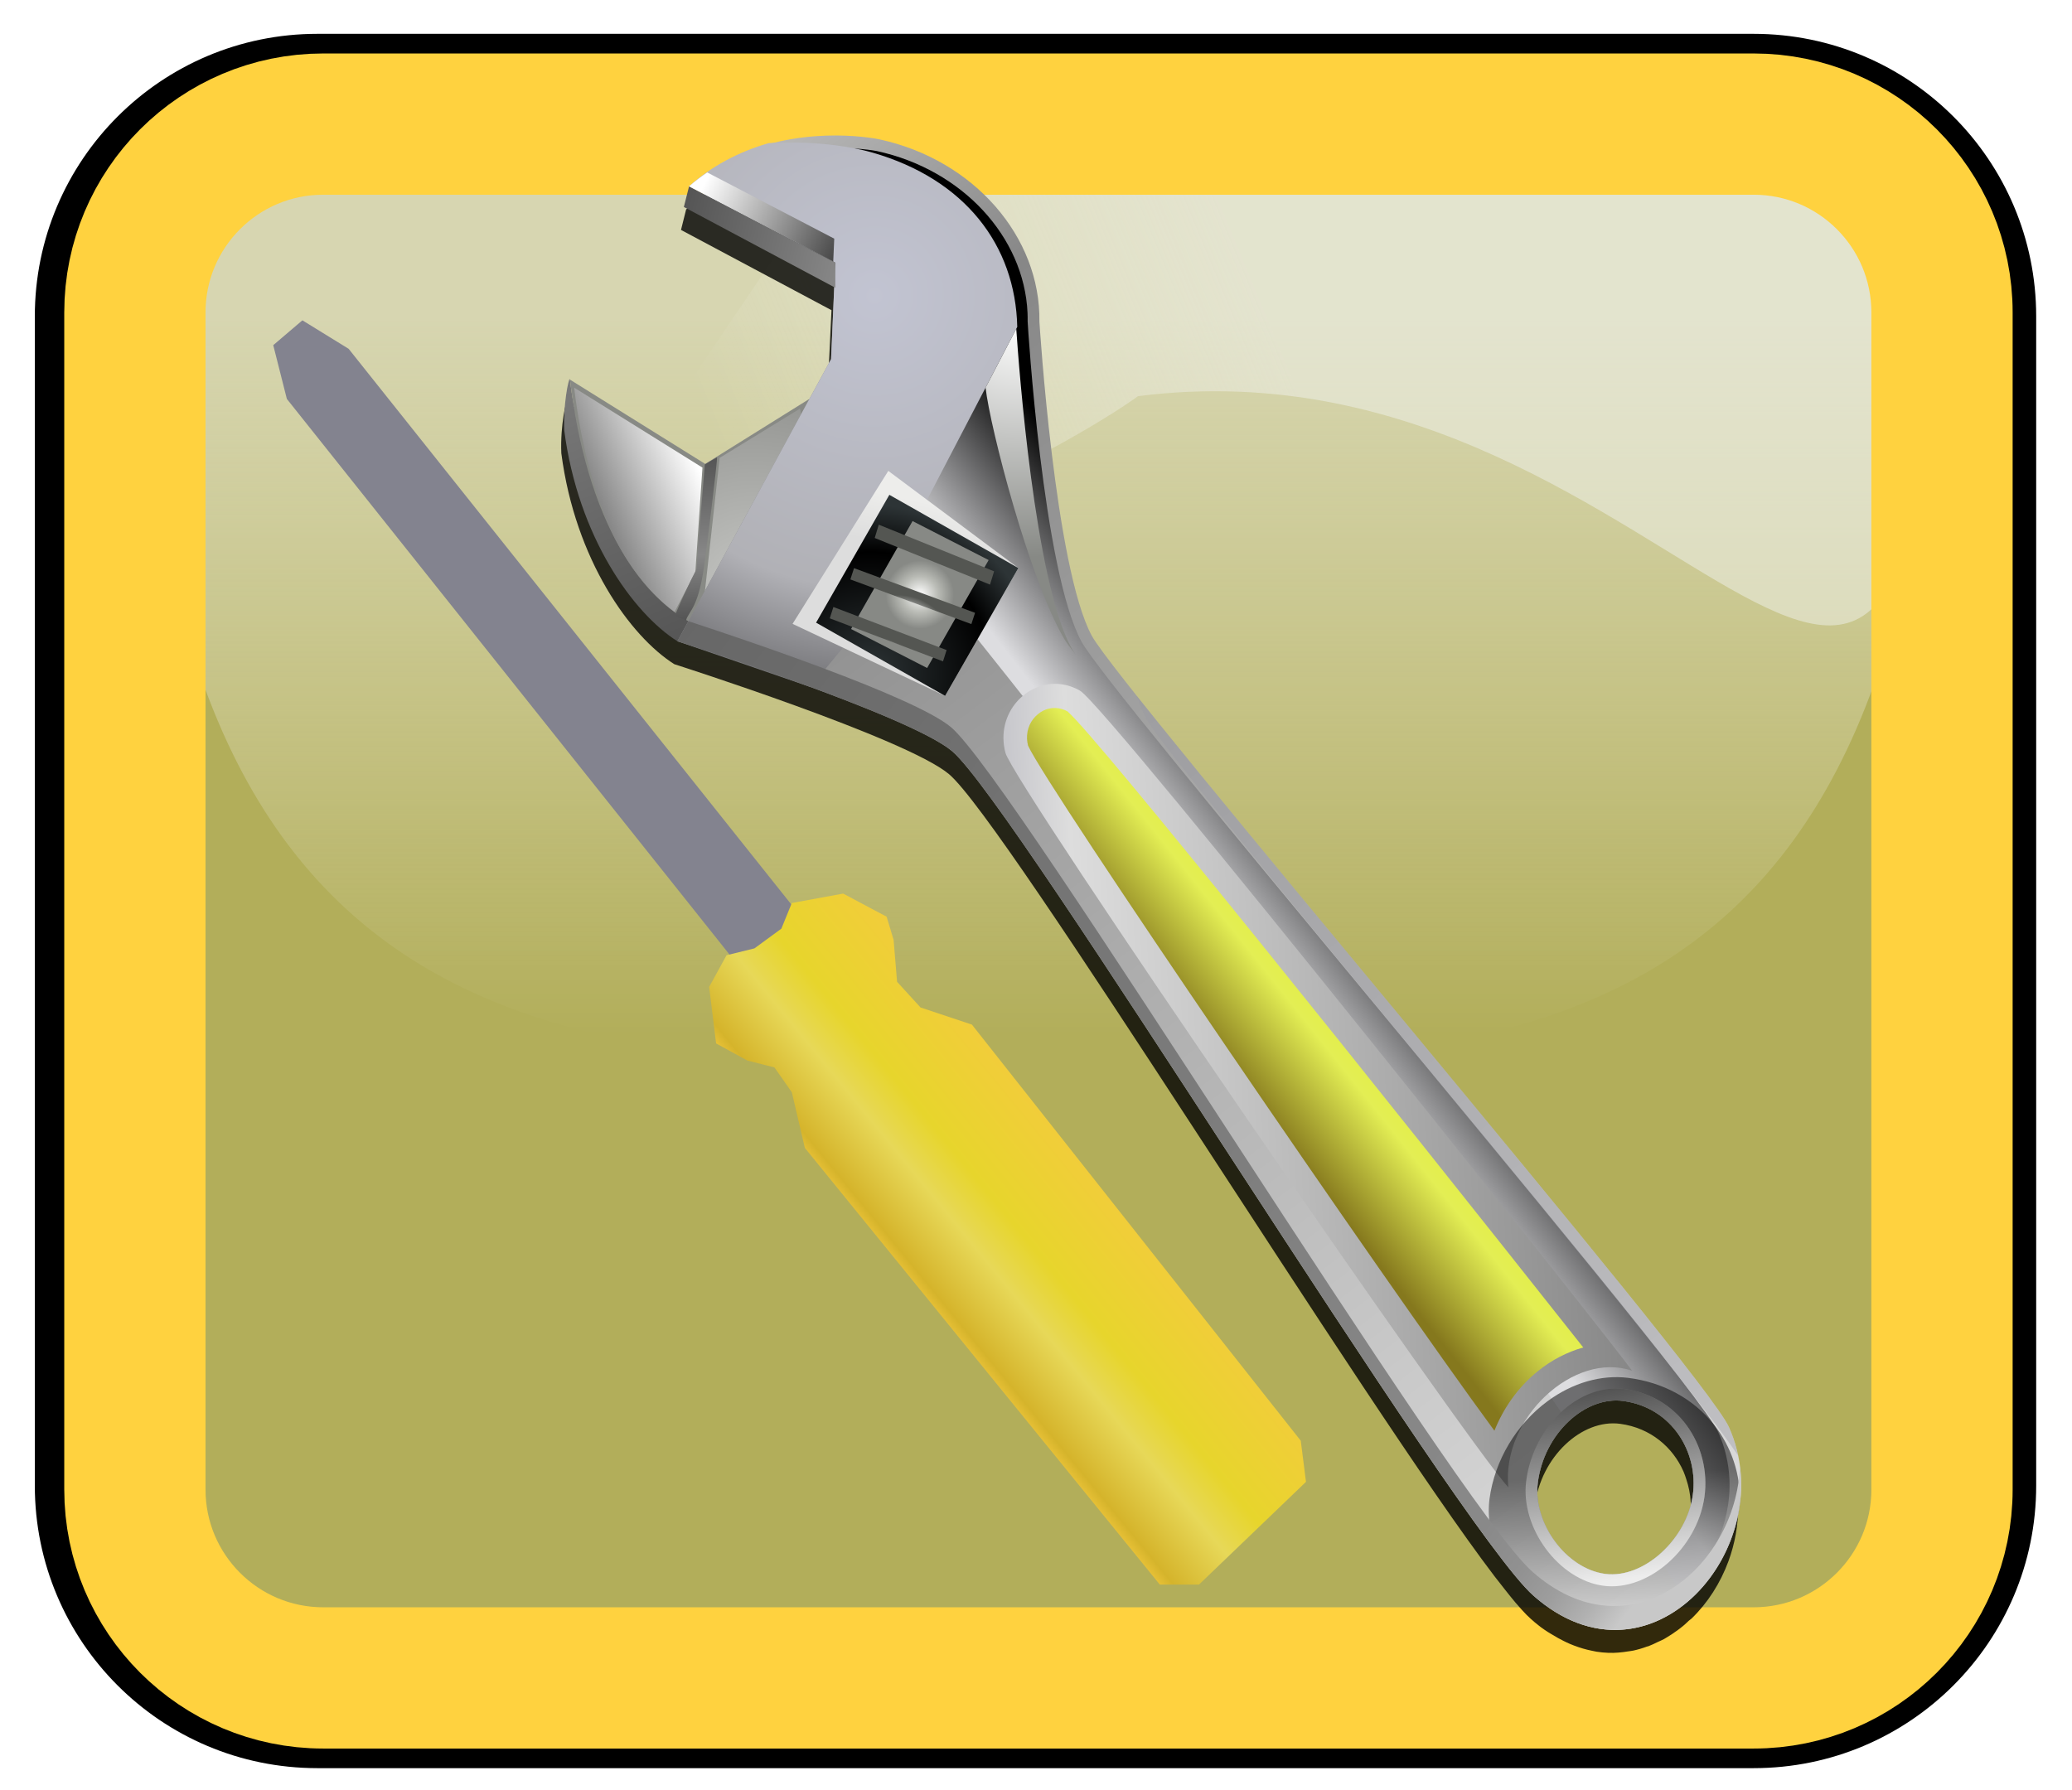
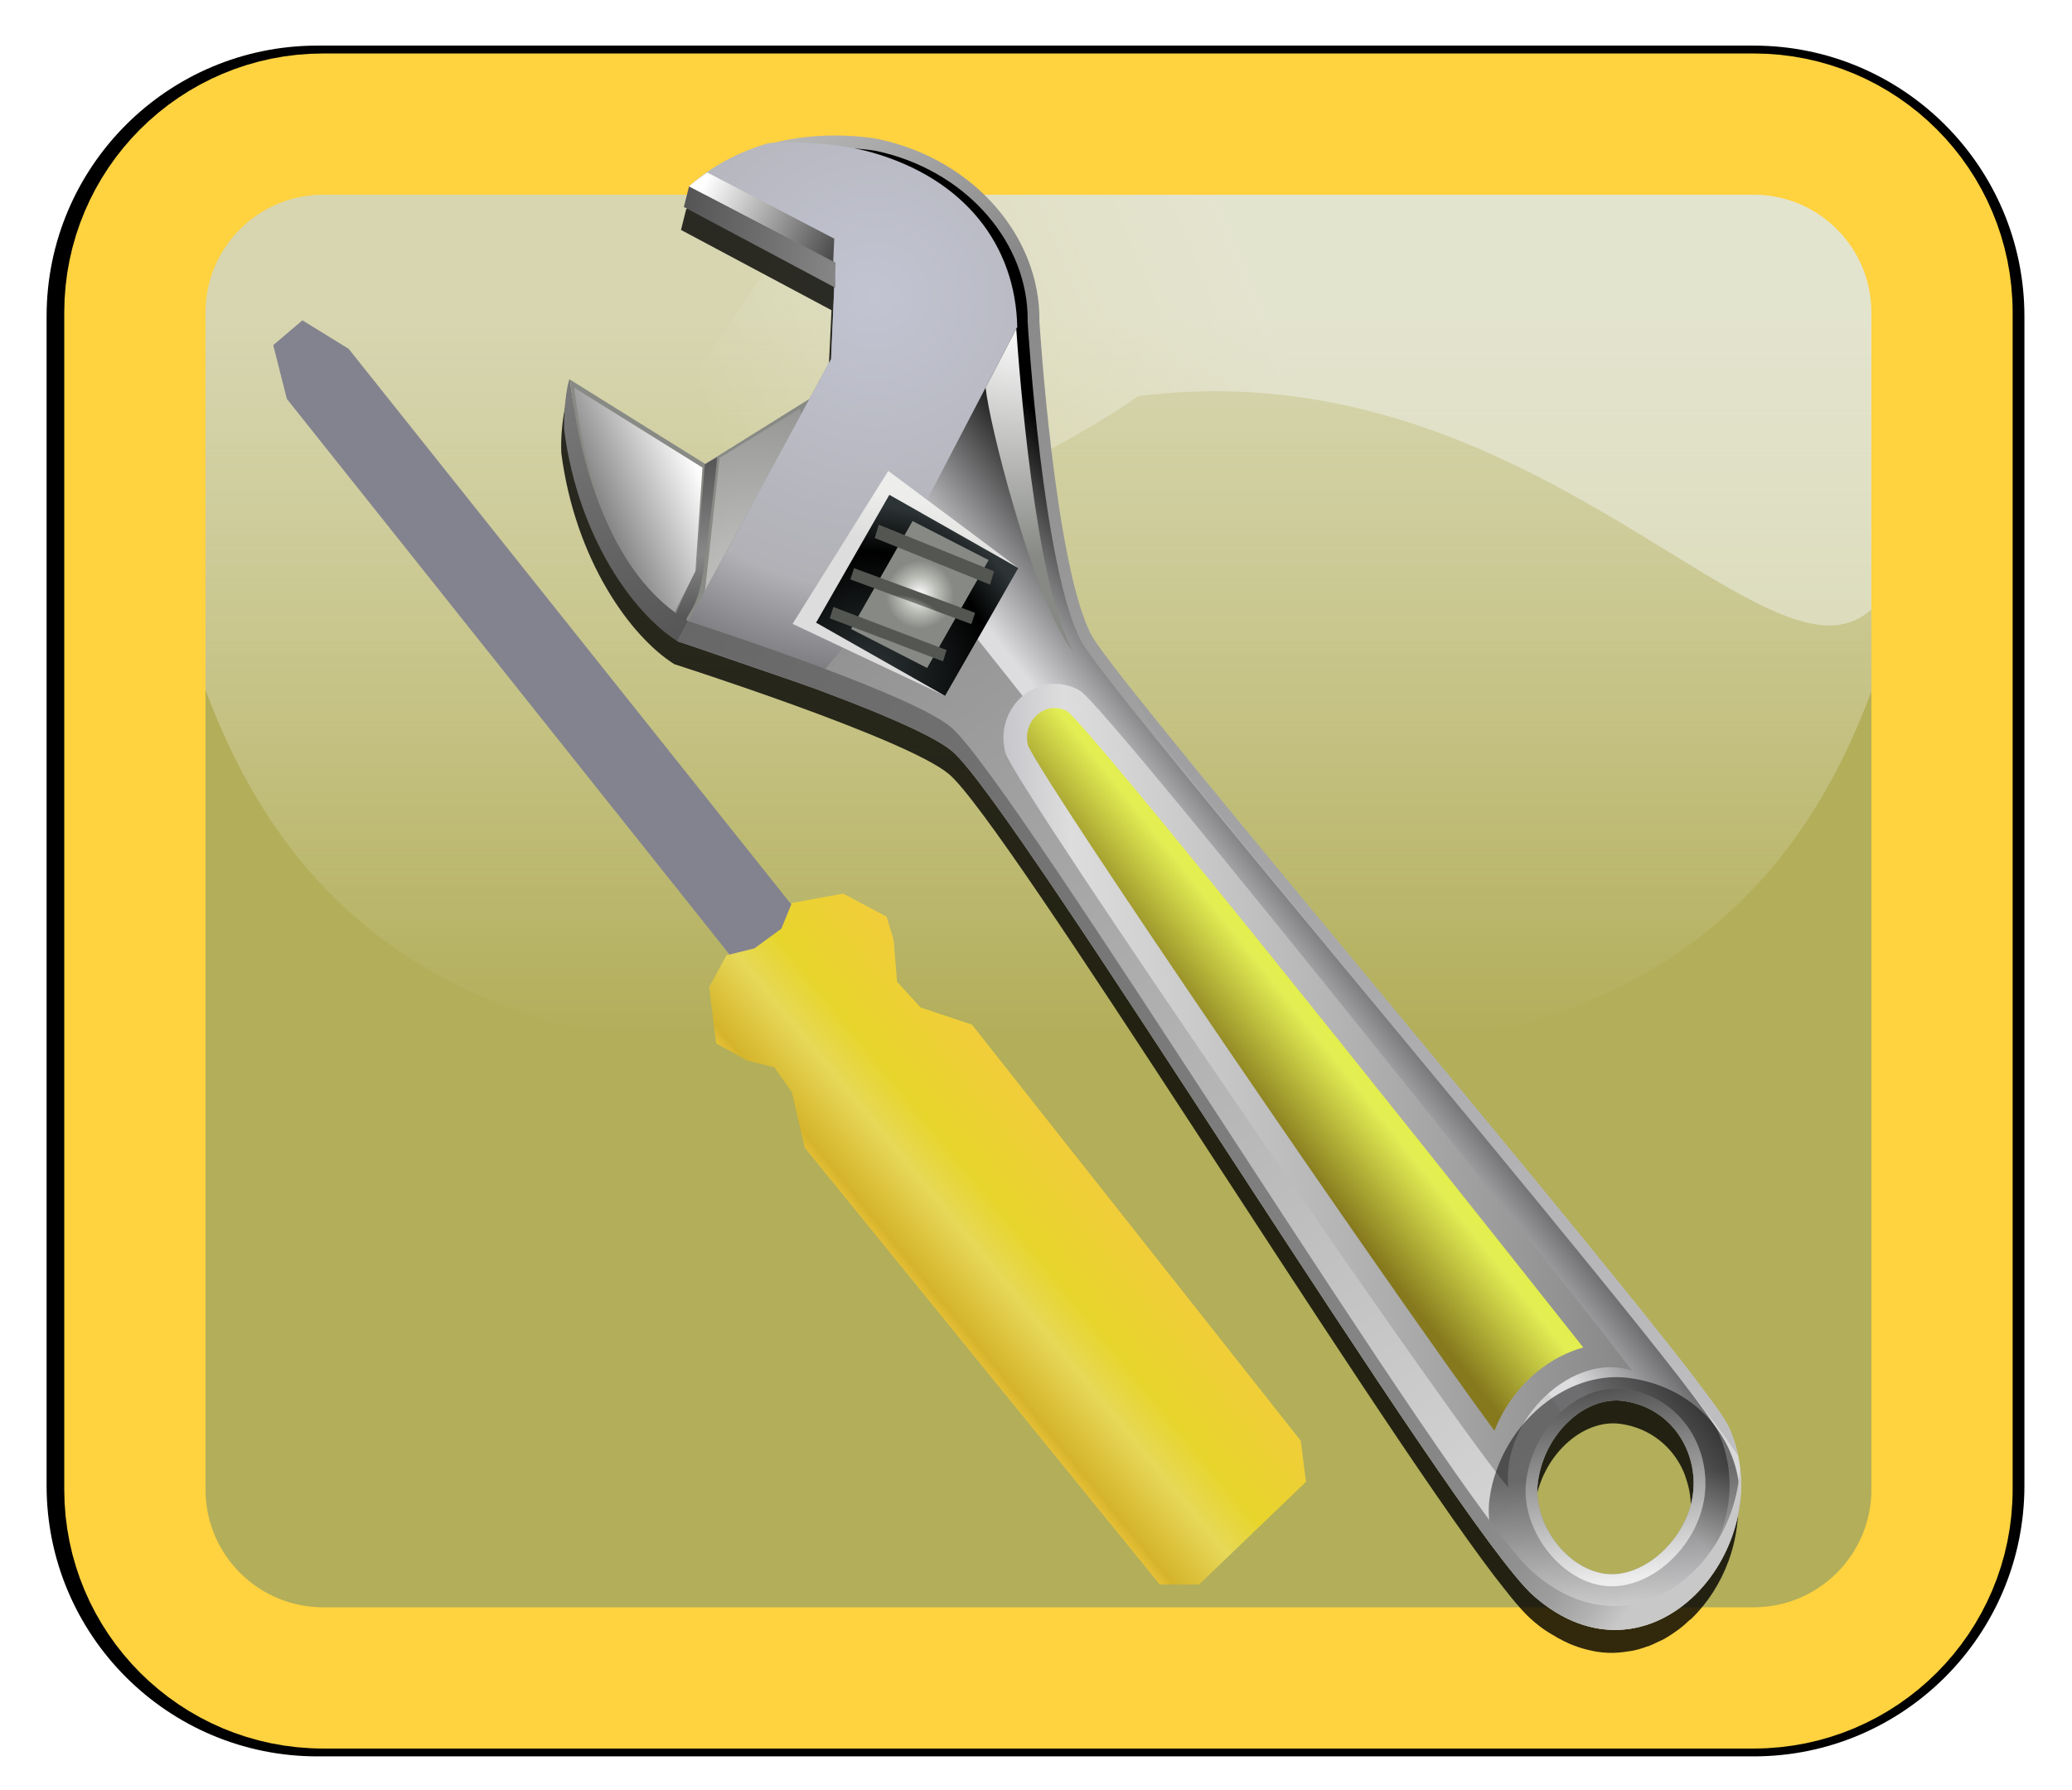
<svg xmlns="http://www.w3.org/2000/svg" version="1.1" baseProfile="full" width="88" height="76" viewBox="0 0 88.00 76.00" enable-background="new 0 0 88.00 76.00" xml:space="preserve">
-   <path fill="#B2AE5A" fill-opacity="1" stroke-width="2" stroke-linejoin="round" stroke="#000000" stroke-opacity="1" d="M 13.479,2.437L 74.479,2.437C 80.554,2.437 85.479,7.362 85.479,13.438L 85.479,63.104C 85.479,69.179 80.554,74.104 74.479,74.104L 13.479,74.104C 7.404,74.104 2.479,69.179 2.479,63.104L 2.479,13.438C 2.479,7.362 7.404,2.437 13.479,2.437 Z " />
+   <path fill="#B2AE5A" fill-opacity="1" stroke-linejoin="round" stroke="#000000" stroke-opacity="1" d="M 13.479,2.437L 74.479,2.437C 80.554,2.437 85.479,7.362 85.479,13.438L 85.479,63.104C 85.479,69.179 80.554,74.104 74.479,74.104L 13.479,74.104C 7.404,74.104 2.479,69.179 2.479,63.104L 2.479,13.438C 2.479,7.362 7.404,2.437 13.479,2.437 Z " />
  <linearGradient id="SVGID_Fill1_" gradientUnits="objectBoundingBox" x1="0.504" y1="-0.275" x2="2.054" y2="-0.275" gradientTransform="rotate(90 0.503869 -0.274908)">
    <stop offset="0.316" stop-color="#F0F1EC" stop-opacity="0.592" />
    <stop offset="0.8" stop-color="#FFFFFF" stop-opacity="0" />
  </linearGradient>
  <path fill="url(#SVGID_Fill1_)" stroke-width="0.2" stroke-linejoin="round" d="M 73.499,4.922L 15.388,4.922C 12.354,4.922 8.58,5.769 5.812,9.567L 5.878,9.567C 5.944,45.166 24.044,45.287 44.422,45.287C 64.799,45.287 82.108,44.942 82.438,9.483L 82.438,9.511C 80.988,7.444 79.077,5.322 73.499,4.922 Z " />
  <linearGradient id="SVGID_Fill2_" gradientUnits="objectBoundingBox" x1="0.94" y1="0.437" x2="2.525" y2="0.437" gradientTransform="rotate(170.5466 0.940186 0.437275)">
    <stop offset="0.274" stop-color="#F0F1EC" stop-opacity="0.502" />
    <stop offset="0.563" stop-color="#FFFFFF" stop-opacity="0" />
  </linearGradient>
  <path fill="url(#SVGID_Fill2_)" stroke-width="0.2" stroke-linejoin="round" d="M 73.268,4.875L 56.281,6.737C 53.247,6.737 37.13,4.949 34.363,8.748L 26.281,20.664C 30.64,27.669 45.959,18.578 48.331,16.828C 71.962,13.812 81.877,44.896 82.207,9.437L 82.207,9.464C 80.757,7.398 78.847,5.275 73.268,4.875 Z " />
  <path fill="none" stroke-width="6" stroke-linejoin="round" stroke="#FFD23F" stroke-opacity="1" d="M 13.729,5.271L 74.479,5.271C 78.897,5.271 82.479,8.853 82.479,13.271L 82.479,63.271C 82.479,67.689 78.897,71.271 74.479,71.271L 13.729,71.271C 9.311,71.271 5.729,67.689 5.729,63.271L 5.729,13.271C 5.729,8.853 9.311,5.271 13.729,5.271 Z " />
  <linearGradient id="SVGID_Fill3_" gradientUnits="objectBoundingBox" x1="0.384" y1="-0.054" x2="1.499" y2="-0.054" gradientTransform="rotate(135.748 0.384323 -0.054269)">
    <stop offset="0.391" stop-color="#83838F" stop-opacity="1" />
    <stop offset="0.46" stop-color="#4F4F5E" stop-opacity="1" />
    <stop offset="0.53" stop-color="#8D8D99" stop-opacity="1" />
    <stop offset="0.614" stop-color="#AAABB9" stop-opacity="1" />
  </linearGradient>
  <path fill="url(#SVGID_Fill3_)" stroke-width="0.2" stroke-linejoin="round" d="M 11.605,14.661L 12.843,13.606L 14.807,14.816L 34.42,39.437L 31.745,41.502L 12.183,16.945L 11.605,14.661 Z " />
  <linearGradient id="SVGID_Fill4_" gradientUnits="objectBoundingBox" x1="0.891" y1="0.244" x2="1.815" y2="0.244" gradientTransform="rotate(136.3901 0.890847 0.243554)">
    <stop offset="0.256" stop-color="#F5CA3F" stop-opacity="1" />
    <stop offset="0.474" stop-color="#E7D52C" stop-opacity="1" />
    <stop offset="0.549" stop-color="#E7D858" stop-opacity="1" />
    <stop offset="0.651" stop-color="#D5B42B" stop-opacity="1" />
    <stop offset="0.684" stop-color="#F5CA3F" stop-opacity="1" />
  </linearGradient>
  <path fill="url(#SVGID_Fill4_)" stroke-width="0.2" stroke-linejoin="round" d="M 33.185,39.447L 32.04,40.284L 30.857,40.575L 30.118,41.921L 30.414,44.321L 31.744,45.049L 32.89,45.34L 33.629,46.394L 34.183,48.758L 49.259,67.307L 50.922,67.307L 55.467,62.943L 55.245,61.197L 41.278,43.521L 39.097,42.794L 38.1,41.703L 37.952,39.92L 37.656,38.938L 35.809,37.956L 33.629,38.356L 33.185,39.447 Z " />
  <path fill="none" stroke-width="1.333" stroke-linejoin="round" stroke="#BDAA28" stroke-opacity="1" d="M 45.337,30.215C 46.637,31.35 58.656,46.374 67.243,57.235C 66.571,57.424 65.906,57.758 65.297,58.254C 64.455,58.94 63.849,59.823 63.47,60.771C 58.8,54.43 44.458,33.443 43.662,31.671C 43.639,31.576 43.623,31.482 43.619,31.389C 43.6,30.966 43.77,30.581 44.102,30.319C 44.47,30.028 44.929,29.996 45.337,30.215 Z " />
  <path fill="#000000" fill-opacity="0.804" stroke-width="0.2" stroke-linejoin="round" d="M 68.817,60.479C 67.178,60.256 65.438,61.886 65.185,63.962C 64.976,65.679 66.39,67.595 68.029,67.819C 69.669,68.044 71.499,66.369 71.763,64.489C 71.779,64.375 71.803,64.252 71.808,64.139C 71.813,64.025 71.811,63.911 71.806,63.798C 71.79,63.46 71.72,63.134 71.613,62.815C 71.578,62.708 71.546,62.609 71.501,62.506C 71.05,61.48 70.112,60.656 68.817,60.479 Z M 37.004,6.848C 37.141,6.871 37.223,6.891 37.226,6.892C 41.242,7.761 44.071,11.038 44.019,14.639C 44.02,14.655 44.674,25.076 46.242,27.975C 47.471,30.251 72.224,59.196 73.302,61.591C 74.001,63.141 73.952,64.824 73.412,66.307C 73.066,67.245 72.527,68.088 71.84,68.752C 71.804,68.787 71.758,68.811 71.722,68.845C 71.659,68.902 71.596,68.968 71.532,69.022C 71.444,69.097 71.354,69.166 71.262,69.235C 71.092,69.361 70.913,69.481 70.732,69.585C 70.71,69.598 70.688,69.611 70.666,69.624C 70.582,69.67 70.495,69.704 70.408,69.745C 70.275,69.809 70.142,69.876 70.005,69.926L 69.959,69.936C 69.859,69.971 69.759,70.008 69.657,70.037C 69.605,70.051 69.553,70.066 69.501,70.079C 69.457,70.089 69.418,70.1 69.375,70.109C 69.304,70.124 69.231,70.132 69.158,70.143C 68.885,70.188 68.599,70.216 68.316,70.206C 68.149,70.201 67.975,70.183 67.806,70.157C 67.735,70.146 67.67,70.13 67.599,70.115C 67.35,70.065 67.105,69.993 66.853,69.897C 66.796,69.875 66.737,69.853 66.68,69.828C 66.589,69.79 66.498,69.745 66.408,69.701C 66.25,69.624 66.099,69.538 65.94,69.441C 65.877,69.401 65.806,69.365 65.743,69.323C 65.652,69.262 65.555,69.201 65.464,69.133C 65.432,69.109 65.399,69.083 65.367,69.058C 65.243,68.963 65.12,68.858 64.998,68.748C 64.897,68.659 64.776,68.534 64.648,68.394C 64.561,68.3 64.456,68.181 64.357,68.064C 64.225,67.909 64.05,67.686 63.898,67.495C 63.768,67.331 63.625,67.151 63.468,66.946C 57.952,59.698 42.711,34.902 40.303,32.881C 38.486,31.357 28.641,28.213 28.641,28.213C 26.774,27.037 24.429,23.784 23.84,19.251C 23.788,18.076 24.062,16.883 24.085,17.101L 29.833,20.678L 34.253,17.914L 35.168,16.221L 35.314,13.176L 28.923,9.766L 29.14,8.896C 32.123,6.271 36.048,6.695 37.004,6.848 Z " />
  <linearGradient id="SVGID_Fill5_" gradientUnits="objectBoundingBox" x1="0.861" y1="1.056" x2="3.227" y2="1.056" gradientTransform="rotate(256.9413 0.861223 1.055934)">
    <stop offset="0" stop-color="#545454" stop-opacity="1" />
    <stop offset="0.686" stop-color="#878787" stop-opacity="1" />
    <stop offset="1" stop-color="#878787" stop-opacity="1" />
  </linearGradient>
  <path fill="url(#SVGID_Fill5_)" stroke-width="0.2" stroke-linejoin="round" d="M 24.207,16.125C 24.735,21.026 28.024,25.221 29.867,25.76L 28.771,27.238C 26.904,26.061 24.553,22.814 23.964,18.28L 23.964,18.28C 23.916,17.197 24.144,16.092 24.197,16.099L 24.207,16.125 Z " />
  <path fill="#888A85" fill-opacity="1" stroke-width="0.2" stroke-linejoin="round" d="M 24.207,16.125L 29.95,19.705L 34.376,16.943C 34.742,17.673 33.235,27.484 31.077,27.077C 27.127,26.33 24.862,21.699 24.207,16.125 Z " />
  <linearGradient id="SVGID_Fill6_" gradientUnits="objectBoundingBox" x1="0.964" y1="0.351" x2="2.072" y2="0.351" gradientTransform="rotate(142.7084 0.963585 0.350584)">
    <stop offset="0" stop-color="#FFFFFF" stop-opacity="1" />
    <stop offset="0.639" stop-color="#878787" stop-opacity="1" />
    <stop offset="1" stop-color="#878787" stop-opacity="1" />
  </linearGradient>
  <path fill="url(#SVGID_Fill6_)" stroke-width="0.2" stroke-linejoin="round" d="M 29.834,19.862L 29.532,24.31L 28.65,25.992C 27.647,25.25 26.81,24.194 26.135,22.907L 26.135,22.907C 25.25,21.092 24.668,18.869 24.385,16.466L 29.834,19.862 Z " />
  <radialGradient id="SVGID_Fill7_" cx="32.018" cy="25.197" r="16.823" gradientUnits="userSpaceOnUse" gradientTransform="rotate(201.1746 32.01801 25.19704)">
    <stop offset="0" stop-color="#FFFFFF" stop-opacity="0.518" />
    <stop offset="1" stop-color="#3D3D3D" stop-opacity="0.518" />
  </radialGradient>
  <path fill="url(#SVGID_Fill7_)" stroke-width="0.2" stroke-linejoin="round" d="M 33.98,17.377L 33.989,17.407C 34.293,18.451 33.213,27.576 31.097,27.176C 30.63,27.087 30.178,26.943 29.758,26.75L 30.564,19.448L 33.969,17.36 Z " />
  <linearGradient id="SVGID_Fill8_" gradientUnits="objectBoundingBox" x1="0.927" y1="0.976" x2="2.485" y2="0.976" gradientTransform="rotate(242.3543 0.927189 0.975742)">
    <stop offset="0" stop-color="#DDDDDD" stop-opacity="1" />
    <stop offset="0.686" stop-color="#878787" stop-opacity="1" />
    <stop offset="0.894" stop-color="#DDDDDD" stop-opacity="1" />
    <stop offset="1" stop-color="#DDDDDD" stop-opacity="1" />
  </linearGradient>
  <path fill="url(#SVGID_Fill8_)" stroke-width="0.2" stroke-linejoin="round" d="M 37.35,5.919C 41.365,6.788 44.197,10.06 44.145,13.661L 44.145,13.661C 44.145,13.677 44.8,24.103 46.368,27.002L 46.368,27.002C 47.598,29.278 72.348,58.217 73.427,60.612L 73.427,60.612C 75.705,65.669 70.102,72.184 65.121,67.77L 65.121,67.77C 61.836,64.859 43.122,34.159 40.434,31.904L 40.434,31.904C 38.617,30.379 28.773,27.237 28.773,27.237L 35.297,15.253L 35.476,11.154L 29.265,7.916C 32.014,5.497 35.568,5.676 36.856,5.84L 36.856,5.84C 37.165,5.879 37.344,5.918 37.35,5.919 Z M 71.895,63.51C 72.148,61.703 71.019,59.792 68.947,59.508L 68.947,59.508C 67.308,59.283 65.565,60.913 65.312,62.989L 65.312,62.989C 65.102,64.707 66.52,66.626 68.159,66.851L 68.18,66.853L 68.18,66.853C 69.814,67.061 71.633,65.382 71.895,63.51 Z " />
  <linearGradient id="SVGID_Fill9_" gradientUnits="objectBoundingBox" x1="0.604" y1="0.44" x2="0.764" y2="0.44" gradientTransform="rotate(132.351 0.603554 0.44031)">
    <stop offset="0" stop-color="#000000" stop-opacity="1" />
    <stop offset="0.894" stop-color="#DDDDE0" stop-opacity="1" />
    <stop offset="1" stop-color="#DDDDE0" stop-opacity="1" />
  </linearGradient>
  <path fill="url(#SVGID_Fill9_)" stroke-width="0.2" stroke-linejoin="round" d="M 35.79,15.392L 35.989,10.848C 35.989,10.848 31.382,8.446 30.235,7.848C 33.341,5.658 37.199,6.407 37.243,6.417C 40.864,7.201 43.497,10.056 43.64,13.29C 43.645,13.411 43.647,13.534 43.645,13.655L 43.645,13.656C 43.653,13.838 44.292,24.22 45.929,27.249C 46.519,28.339 51.843,34.765 58.009,42.206C 64.429,49.953 72.418,59.594 72.972,60.825C 73.272,61.493 73.422,62.172 73.451,62.838C 73.536,64.763 72.604,66.566 71.361,67.628C 71.145,67.282 70.915,66.915 70.668,66.528C 71.55,65.823 72.225,64.756 72.39,63.579C 72.541,62.503 72.262,61.393 71.623,60.531C 71,59.69 70.074,59.148 69.016,59.002C 68.197,58.89 67.331,59.156 66.575,59.749C 66.482,59.823 66.394,59.904 66.306,59.985C 60.557,51.675 50.773,38.475 34.286,18.156C 35.154,16.561 35.79,15.392 35.79,15.392 Z " />
  <radialGradient id="SVGID_Fill10_" cx="37.141" cy="12.562" r="24.872" gradientUnits="userSpaceOnUse" gradientTransform="rotate(119.4169 37.14126 12.56231)">
    <stop offset="0" stop-color="#C2C4D2" stop-opacity="1" />
    <stop offset="0.5" stop-color="#B1B1B6" stop-opacity="1" />
    <stop offset="1" stop-color="#000000" stop-opacity="1" />
  </radialGradient>
  <path fill="url(#SVGID_Fill10_)" stroke-width="0.2" stroke-linejoin="round" d="M 37.056,6.482C 40.98,7.611 43.128,10.416 43.204,13.887L 39.149,21.66L 37.77,20.875L 34.889,26.541L 36.018,27.25L 34.419,29.181L 28.772,27.238L 35.297,15.253L 35.476,11.154L 29.265,7.916C 30.2,7.077 31.361,6.445 32.652,6.079L 32.652,6.079C 33.618,6.023 34.601,6.059 35.486,6.172L 35.486,6.172C 36.06,6.245 36.594,6.349 37.056,6.482 Z " />
  <linearGradient id="SVGID_Fill11_" gradientUnits="objectBoundingBox" x1="0.426" y1="0.905" x2="1.209" y2="0.905" gradientTransform="rotate(-77.7644 0.425592 0.905266)">
    <stop offset="0" stop-color="#DDDDDD" stop-opacity="1" />
    <stop offset="0.722" stop-color="#DDDDDD" stop-opacity="1" />
    <stop offset="1" stop-color="#EDEDEB" stop-opacity="1" />
  </linearGradient>
  <path fill="url(#SVGID_Fill11_)" stroke-width="0.2" stroke-linejoin="round" d="M 43.251,24.128L 40.139,29.558L 33.661,26.499L 37.727,20.001L 43.251,24.128 Z " />
  <radialGradient id="SVGID_Fill12_" cx="36.959" cy="28.613" r="7.165" gradientUnits="userSpaceOnUse" gradientTransform="rotate(177.4938 36.95925 28.61249)">
    <stop offset="0" stop-color="#2D3436" stop-opacity="1" />
    <stop offset="0.722" stop-color="#000000" stop-opacity="1" />
    <stop offset="1" stop-color="#2D3436" stop-opacity="1" />
  </radialGradient>
  <path fill="url(#SVGID_Fill12_)" stroke-width="0.2" stroke-linejoin="round" d="M 43.251,24.128L 40.139,29.558L 34.66,26.448L 37.772,21.018L 43.251,24.128 Z " />
  <radialGradient id="SVGID_Fill13_" cx="39.066" cy="25.258" r="1.449" gradientUnits="userSpaceOnUse" gradientTransform="rotate(203.7923 39.06569 25.25748)">
    <stop offset="0" stop-color="#FFFFFF" stop-opacity="1" />
    <stop offset="0.527" stop-color="#BABCB6" stop-opacity="1" />
    <stop offset="1" stop-color="#878985" stop-opacity="1" />
  </radialGradient>
  <path fill="url(#SVGID_Fill13_)" stroke-width="0.2" stroke-linejoin="round" d="M 41.989,23.789L 39.376,28.374L 36.145,26.718L 38.758,22.133L 41.989,23.789 Z " />
  <radialGradient id="SVGID_Fill14_" cx="39.003" cy="26.251" r="2.215" gradientUnits="userSpaceOnUse" gradientTransform="rotate(190.8937 39.00303 26.25102)">
    <stop offset="0" stop-color="#878985" stop-opacity="1" />
    <stop offset="0.621" stop-color="#FFFFFF" stop-opacity="1" />
    <stop offset="1" stop-color="#545652" stop-opacity="1" />
  </radialGradient>
  <path fill="url(#SVGID_Fill14_)" stroke-width="0.2" stroke-linejoin="round" d="M 42.22,24.267L 42.048,24.832L 37.15,22.851L 37.322,22.286L 42.22,24.267 Z " />
  <radialGradient id="SVGID_Fill15_" cx="37.123" cy="29.258" r="2.187" gradientUnits="userSpaceOnUse" gradientTransform="rotate(189.5453 37.1227 29.25823)">
    <stop offset="0" stop-color="#878985" stop-opacity="1" />
    <stop offset="0.621" stop-color="#FFFFFF" stop-opacity="1" />
    <stop offset="1" stop-color="#545652" stop-opacity="1" />
  </radialGradient>
  <path fill="url(#SVGID_Fill15_)" stroke-width="0.2" stroke-linejoin="round" d="M 40.203,27.612L 40.051,28.092L 35.242,26.264L 35.395,25.783L 40.203,27.612 Z " />
  <radialGradient id="SVGID_Fill16_" cx="38.167" cy="27.614" r="2.345" gradientUnits="userSpaceOnUse" gradientTransform="rotate(188.9564 38.16667 27.61411)">
    <stop offset="0" stop-color="#878985" stop-opacity="1" />
    <stop offset="0.621" stop-color="#FFFFFF" stop-opacity="1" />
    <stop offset="1" stop-color="#545652" stop-opacity="1" />
  </radialGradient>
  <path fill="url(#SVGID_Fill16_)" stroke-width="0.2" stroke-linejoin="round" d="M 41.412,26.03L 41.255,26.509L 36.116,24.612L 36.272,24.133L 41.412,26.03 Z " />
  <linearGradient id="SVGID_Fill17_" gradientUnits="objectBoundingBox" x1="0.588" y1="0.996" x2="1.591" y2="0.996" gradientTransform="rotate(269.2465 0.587932 0.995763)">
    <stop offset="0" stop-color="#545454" stop-opacity="1" />
    <stop offset="0.397" stop-color="#878787" stop-opacity="1" />
    <stop offset="1" stop-color="#545454" stop-opacity="1" />
  </linearGradient>
  <path fill="url(#SVGID_Fill17_)" stroke-width="0.2" stroke-linejoin="round" d="M 29.949,23.681C 29.708,25.87 29.223,25.965 29.138,26.354L 29.138,26.354C 28.971,26.268 28.927,26.265 28.902,26.265L 28.902,26.265C 28.87,26.264 28.864,26.266 28.683,26.121L 28.683,26.121C 28.732,25.932 29.337,24.634 29.581,24.171L 29.581,24.171C 29.656,23.079 29.912,20.021 29.934,19.73L 29.934,19.73C 30.133,19.607 30.21,19.558 30.452,19.426L 30.452,19.426C 30.478,19.563 29.983,23.543 29.949,23.681 Z " />
  <linearGradient id="SVGID_Fill18_" gradientUnits="objectBoundingBox" x1="0.979" y1="0.478" x2="1.933" y2="0.478" gradientTransform="rotate(176.7781 0.978813 0.478393)">
    <stop offset="0" stop-color="#878787" stop-opacity="1" />
    <stop offset="0.894" stop-color="#DDDDDD" stop-opacity="1" />
    <stop offset="1" stop-color="#C6C6CB" stop-opacity="1" />
  </linearGradient>
  <path fill="url(#SVGID_Fill18_)" stroke-width="0.2" stroke-linejoin="round" d="M 45.864,29.335C 47.041,30.009 69.47,58.278 69.311,58.223L 69.311,58.223C 66.866,57.38 63.76,60.231 64.061,63.175L 64.061,63.175C 62.335,61.327 43.04,33.277 42.701,31.974L 42.701,31.974C 42.263,30.289 43.619,28.88 45.066,29.063L 45.066,29.063C 45.333,29.097 45.602,29.185 45.864,29.335 Z " />
  <linearGradient id="SVGID_Fill19_" gradientUnits="objectBoundingBox" x1="0.552" y1="0.427" x2="0.742" y2="0.427" gradientTransform="rotate(134.2345 0.552213 0.426897)">
    <stop offset="0" stop-color="#E2EE48" stop-opacity="1" />
    <stop offset="0.213" stop-color="#E3EE54" stop-opacity="1" />
    <stop offset="1" stop-color="#85781D" stop-opacity="1" />
  </linearGradient>
  <path fill="url(#SVGID_Fill19_)" stroke-width="0.2" stroke-linejoin="round" d="M 45.337,30.216C 46.637,31.35 58.656,46.374 67.243,57.235L 67.243,57.235C 66.571,57.424 65.906,57.758 65.298,58.254L 65.298,58.254C 64.455,58.941 63.849,59.824 63.469,60.771L 63.469,60.771C 58.801,54.43 44.458,33.443 43.662,31.671L 43.662,31.671C 43.64,31.576 43.624,31.482 43.619,31.39L 43.619,31.39C 43.6,30.967 43.77,30.58 44.102,30.318L 44.102,30.318C 44.35,30.123 44.639,30.045 44.925,30.081L 44.925,30.081C 45.065,30.099 45.204,30.144 45.337,30.216 Z " />
  <radialGradient id="SVGID_Fill20_" cx="43.207" cy="13.679" r="10.006" gradientUnits="userSpaceOnUse" gradientTransform="rotate(170.9403 43.2074 13.67908)">
    <stop offset="0" stop-color="#FFFFFF" stop-opacity="1" />
    <stop offset="1" stop-color="#878985" stop-opacity="1" />
  </radialGradient>
  <path fill="url(#SVGID_Fill20_)" stroke-width="0.2" stroke-linejoin="round" d="M 45.491,27.497C 45.532,27.573 45.598,27.678 45.678,27.796L 45.678,27.796C 45.452,27.511 45.29,27.291 45.21,27.154L 45.21,27.154C 43.725,24.65 42.036,18.112 41.859,16.465L 43.162,13.968C 43.272,15.594 43.946,24.639 45.491,27.497 Z " />
  <linearGradient id="SVGID_Fill21_" gradientUnits="objectBoundingBox" x1="0.526" y1="1.099" x2="1.237" y2="1.099" gradientTransform="rotate(267.0713 0.526347 1.098919)">
    <stop offset="0" stop-color="#FFFFFF" stop-opacity="0.502" />
    <stop offset="1" stop-color="#000000" stop-opacity="0.502" />
  </linearGradient>
  <path fill="url(#SVGID_Fill21_)" stroke-width="0.2" stroke-linejoin="round" d="M 68.159,66.851C 69.799,67.075 71.632,65.39 71.895,63.511C 72.149,61.703 71.019,59.791 68.947,59.507C 67.308,59.283 65.565,60.912 65.312,62.989C 65.102,64.707 66.52,66.626 68.159,66.851 Z M 63.608,65.994C 63.296,65.241 63.158,64.436 63.263,63.656C 63.48,62.037 64.404,60.487 65.735,59.511C 66.792,58.734 68.004,58.385 69.149,58.526C 70.626,58.71 71.917,59.412 72.784,60.503C 73.545,61.458 73.933,62.654 73.896,63.856C 73.388,67.912 69.062,71.263 65.12,67.769C 64.775,67.465 64.257,66.848 63.608,65.994 Z " />
  <linearGradient id="SVGID_Fill22_" gradientUnits="objectBoundingBox" x1="0.566" y1="0.961" x2="1.541" y2="0.961" gradientTransform="rotate(262.8029 0.565811 0.961216)">
    <stop offset="0" stop-color="#EDEDED" stop-opacity="1" />
    <stop offset="1" stop-color="#525252" stop-opacity="1" />
  </linearGradient>
  <path fill="url(#SVGID_Fill22_)" stroke-width="0.2" stroke-linejoin="round" d="M 69.016,59.002C 70.073,59.147 70.999,59.69 71.623,60.531L 71.623,60.531C 72.261,61.392 72.54,62.503 72.39,63.58L 72.39,63.58C 72.081,65.781 69.991,67.616 68.089,67.356L 68.089,67.356C 66.196,67.097 64.574,64.904 64.816,62.929L 64.816,62.929C 64.967,61.685 65.625,60.497 66.575,59.749L 66.575,59.749C 67.322,59.161 68.18,58.896 68.992,58.999L 69.016,59.002 Z M 71.895,63.51C 72.149,61.703 71.019,59.791 68.947,59.508L 68.947,59.508C 67.308,59.283 65.565,60.913 65.312,62.989L 65.312,62.989C 65.102,64.707 66.52,66.626 68.159,66.851L 68.18,66.853L 68.18,66.853C 69.814,67.061 71.633,65.382 71.895,63.51 Z " />
  <path fill="#9B9BA1" fill-opacity="0.404" stroke-width="0.2" stroke-linejoin="round" d="M 48.675,30.512C 48.535,30.254 48.404,29.93 48.279,29.558C 54.349,37.196 72.506,58.568 73.426,60.612C 73.606,61.01 73.731,61.416 73.817,61.827C 71.118,57.711 49.78,32.57 48.675,30.512 Z " />
  <linearGradient id="SVGID_Fill23_" gradientUnits="objectBoundingBox" x1="0.958" y1="0.896" x2="2.258" y2="0.896" gradientTransform="rotate(216.251 0.957688 0.895554)">
    <stop offset="0" stop-color="#C8C8C8" stop-opacity="1" />
    <stop offset="0.023" stop-color="#B1B1B1" stop-opacity="1" />
    <stop offset="0.05" stop-color="#9E9E9E" stop-opacity="1" />
    <stop offset="0.082" stop-color="#919191" stop-opacity="1" />
    <stop offset="0.122" stop-color="#898989" stop-opacity="1" />
    <stop offset="0.201" stop-color="#878787" stop-opacity="1" />
    <stop offset="1" stop-color="#676767" stop-opacity="1" />
  </linearGradient>
  <path fill="url(#SVGID_Fill23_)" stroke-width="0.2" stroke-linejoin="round" d="M 40.389,30.887C 43.077,33.142 61.791,63.842 65.075,66.753L 65.075,66.753C 69.193,70.402 73.729,66.584 73.896,62.295L 73.896,62.295C 74.242,65.01 72.713,67.757 70.498,68.797L 70.494,68.799L 70.467,68.812L 70.45,68.819L 70.446,68.822L 70.446,68.822C 68.868,69.538 66.953,69.393 65.121,67.77L 65.121,67.77C 61.836,64.859 43.122,34.159 40.434,31.904L 40.434,31.904C 38.617,30.379 28.773,27.237 28.773,27.237L 29.236,26.386C 31.269,27.049 38.82,29.57 40.389,30.887 Z " />
  <linearGradient id="SVGID_Fill24_" gradientUnits="objectBoundingBox" x1="1.047" y1="0.672" x2="2.166" y2="0.672" gradientTransform="rotate(188.17 1.047104 0.671854)">
    <stop offset="0" stop-color="#878787" stop-opacity="1" />
    <stop offset="1" stop-color="#545454" stop-opacity="1" />
  </linearGradient>
  <path fill="url(#SVGID_Fill24_)" stroke-width="0.2" stroke-linejoin="round" d="M 35.476,11.154L 35.478,12.223L 29.044,8.791L 29.265,7.916L 35.476,11.154 Z " />
  <linearGradient id="SVGID_Fill25_" gradientUnits="objectBoundingBox" x1="1.374" y1="1.217" x2="3.098" y2="1.217" gradientTransform="rotate(197.7905 1.37443 1.216508)">
    <stop offset="0" stop-color="#000000" stop-opacity="1" />
    <stop offset="0.894" stop-color="#FFFFFF" stop-opacity="1" />
    <stop offset="1" stop-color="#FFFFFF" stop-opacity="1" />
  </linearGradient>
  <path fill="url(#SVGID_Fill25_)" stroke-width="0.2" stroke-linejoin="round" d="M 35.431,10.137L 35.388,11.109L 29.265,7.916C 29.516,7.696 29.774,7.503 30.036,7.324L 35.431,10.137 Z " />
</svg>
